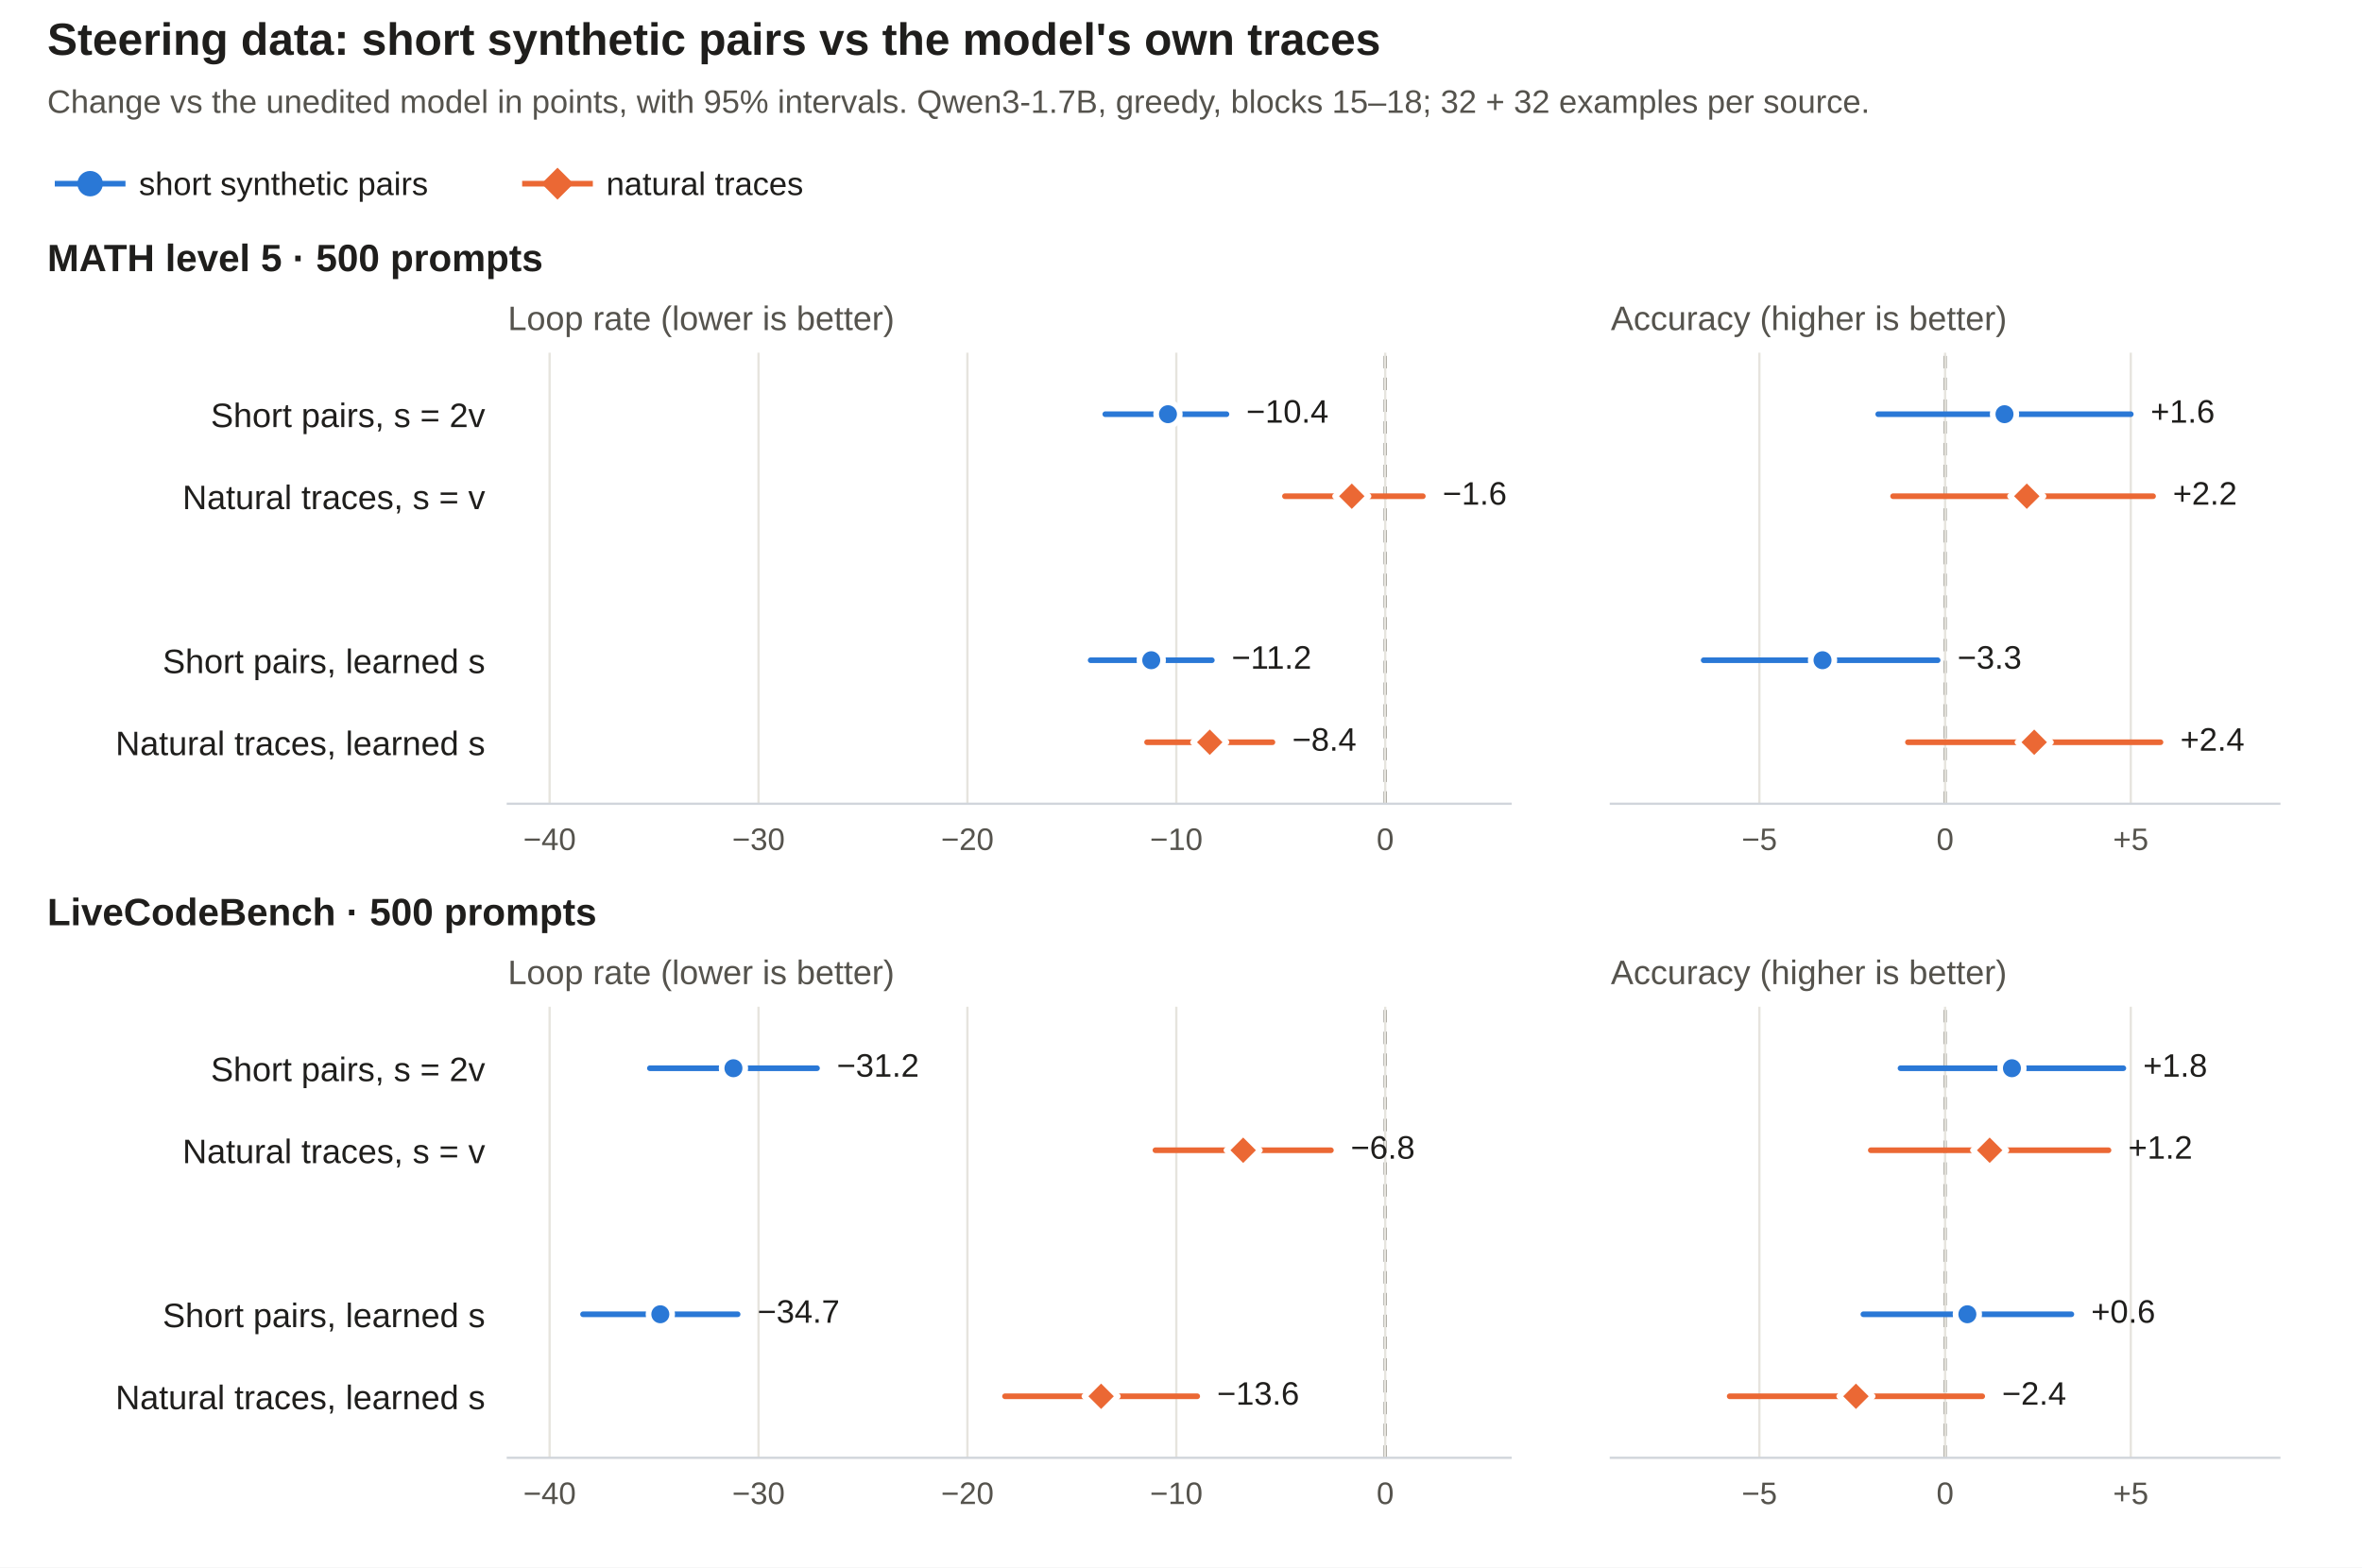
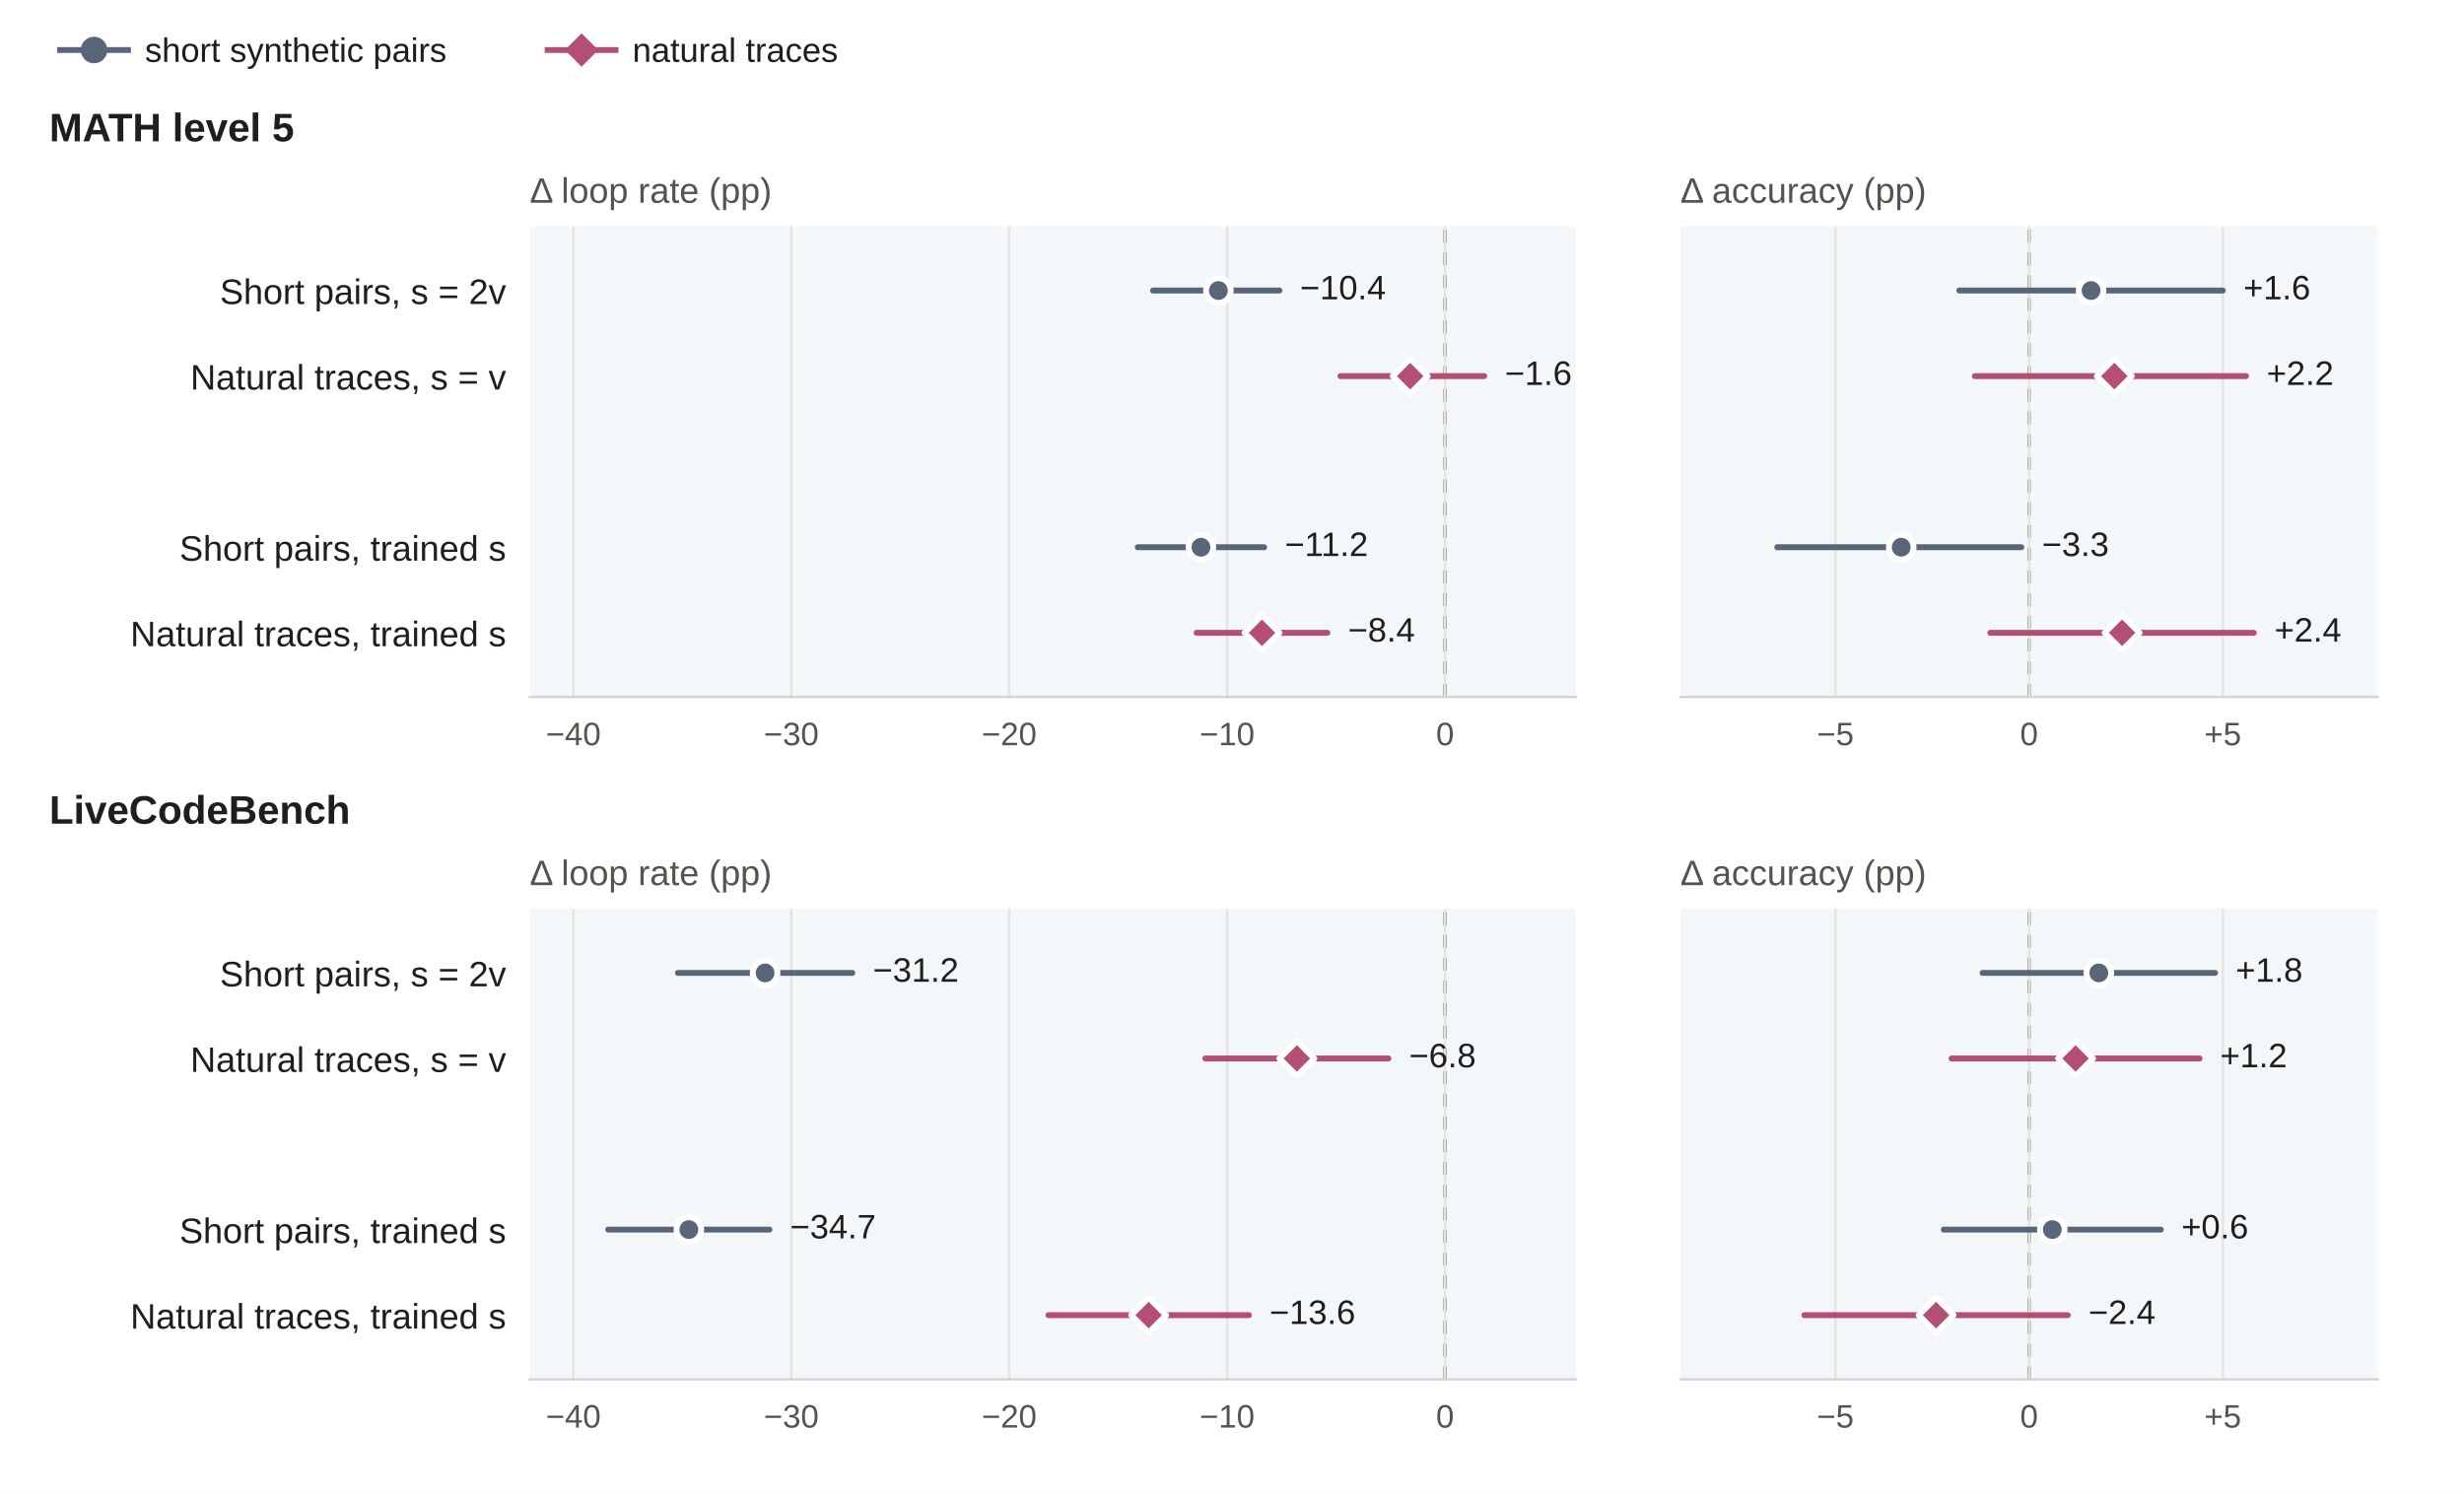
- <svg xmlns="http://www.w3.org/2000/svg" xmlns:xlink="http://www.w3.org/1999/xlink" width="835.2pt" height="554.4pt" viewBox="0 0 835.2 554.4" version="1.1">
+ <svg xmlns="http://www.w3.org/2000/svg" xmlns:xlink="http://www.w3.org/1999/xlink" width="835.2pt" height="506.4pt" viewBox="0 48 835.2 506.4" version="1.1">
  <defs>
    <style type="text/css">*{stroke-linejoin: round; stroke-linecap: butt}</style>
  </defs>
  <g id="figure_1">
    <g id="patch_1">
      <path d="M 0 554.4  L 835.2 554.4  L 835.2 0  L 0 0  z " style="fill: #ffffff" />
    </g>
    <g id="axes_1">
      <g id="patch_2">
-         <path d="M 179.568 284.271  L 534.134 284.271  L 534.134 124.74  L 179.568 124.74  z " style="fill: #ffffff" />
+         <path d="M 179.568 284.271  L 534.134 284.271  L 534.134 124.74  L 179.568 124.74  z " style="fill: #f4f7fa" />
      </g>
      <g id="line2d_1">
        <path d="M 489.813 284.271  L 489.813 124.74  " clip-path="url(#pfabbc0c63b)" style="fill: none; stroke-dasharray: 4.4,3.3; stroke-dashoffset: 0; stroke: #7a786f; stroke-width: 1.1" />
      </g>
      <g id="matplotlib.axis_1">
        <g id="xtick_1">
          <g id="line2d_2">
            <path d="M 194.342 284.271  L 194.342 124.74  " clip-path="url(#pfabbc0c63b)" style="fill: none; stroke: #e6e4de; stroke-width: 0.8; stroke-linecap: square" />
          </g>
          <g id="line2d_3" />
          <g id="text_1">
            <text style="font-size: 11px; font-family: 'Arial', 'DejaVu Sans', sans-serif; text-anchor: middle; fill: #55534d" x="194.342" y="300.629" transform="rotate(-0 194.3416 300.6288)">−40</text>
          </g>
        </g>
        <g id="xtick_2">
          <g id="line2d_4">
            <path d="M 268.21 284.271  L 268.21 124.74  " clip-path="url(#pfabbc0c63b)" style="fill: none; stroke: #e6e4de; stroke-width: 0.8; stroke-linecap: square" />
          </g>
          <g id="line2d_5" />
          <g id="text_2">
            <text style="font-size: 11px; font-family: 'Arial', 'DejaVu Sans', sans-serif; text-anchor: middle; fill: #55534d" x="268.21" y="300.629" transform="rotate(-0 268.2095 300.6288)">−30</text>
          </g>
        </g>
        <g id="xtick_3">
          <g id="line2d_6">
            <path d="M 342.077 284.271  L 342.077 124.74  " clip-path="url(#pfabbc0c63b)" style="fill: none; stroke: #e6e4de; stroke-width: 0.8; stroke-linecap: square" />
          </g>
          <g id="line2d_7" />
          <g id="text_3">
            <text style="font-size: 11px; font-family: 'Arial', 'DejaVu Sans', sans-serif; text-anchor: middle; fill: #55534d" x="342.077" y="300.629" transform="rotate(-0 342.0774 300.6288)">−20</text>
          </g>
        </g>
        <g id="xtick_4">
          <g id="line2d_8">
            <path d="M 415.945 284.271  L 415.945 124.74  " clip-path="url(#pfabbc0c63b)" style="fill: none; stroke: #e6e4de; stroke-width: 0.8; stroke-linecap: square" />
          </g>
          <g id="line2d_9" />
          <g id="text_4">
            <text style="font-size: 11px; font-family: 'Arial', 'DejaVu Sans', sans-serif; text-anchor: middle; fill: #55534d" x="415.945" y="300.629" transform="rotate(-0 415.9454 300.6288)">−10</text>
          </g>
        </g>
        <g id="xtick_5">
          <g id="line2d_10">
            <path d="M 489.813 284.271  L 489.813 124.74  " clip-path="url(#pfabbc0c63b)" style="fill: none; stroke: #e6e4de; stroke-width: 0.8; stroke-linecap: square" />
          </g>
          <g id="line2d_11" />
          <g id="text_5">
            <text style="font-size: 11px; font-family: 'Arial', 'DejaVu Sans', sans-serif; text-anchor: middle; fill: #55534d" x="489.813" y="300.629" transform="rotate(-0 489.8133 300.6288)">0</text>
          </g>
        </g>
      </g>
      <g id="matplotlib.axis_2">
        <g id="ytick_1">
          <g id="line2d_12" />
          <g id="text_6">
            <text style="font-size: 12px; font-family: 'Arial', 'DejaVu Sans', sans-serif; text-anchor: end; fill: #1f1e1c" x="171.568" y="151.053" transform="rotate(-0 171.568 151.0533)">Short pairs, s = 2v</text>
          </g>
        </g>
        <g id="ytick_2">
          <g id="line2d_13" />
          <g id="text_7">
            <text style="font-size: 12px; font-family: 'Arial', 'DejaVu Sans', sans-serif; text-anchor: end; fill: #1f1e1c" x="171.568" y="180.059" transform="rotate(-0 171.568 180.0591)">Natural traces, s = v</text>
          </g>
        </g>
        <g id="ytick_3">
          <g id="line2d_14" />
          <g id="text_8">
-             <text style="font-size: 12px; font-family: 'Arial', 'DejaVu Sans', sans-serif; text-anchor: end; fill: #1f1e1c" x="171.568" y="238.07" transform="rotate(-0 171.568 238.0705)">Short pairs, learned s</text>
+             <text style="font-size: 12px; font-family: 'Arial', 'DejaVu Sans', sans-serif; text-anchor: end; fill: #1f1e1c" x="171.568" y="238.07" transform="rotate(-0 171.568 238.0705)">Short pairs, trained s</text>
          </g>
        </g>
        <g id="ytick_4">
          <g id="line2d_15" />
          <g id="text_9">
-             <text style="font-size: 12px; font-family: 'Arial', 'DejaVu Sans', sans-serif; text-anchor: end; fill: #1f1e1c" x="171.568" y="267.076" transform="rotate(-0 171.568 267.0762)">Natural traces, learned s</text>
+             <text style="font-size: 12px; font-family: 'Arial', 'DejaVu Sans', sans-serif; text-anchor: end; fill: #1f1e1c" x="171.568" y="267.076" transform="rotate(-0 171.568 267.0762)">Natural traces, trained s</text>
          </g>
        </g>
      </g>
      <g id="line2d_16">
-         <path d="M 390.83 146.494  L 433.674 146.494  " clip-path="url(#pfabbc0c63b)" style="fill: none; stroke: #2a78d6; stroke-width: 2; stroke-linecap: round" />
+         <path d="M 390.83 146.494  L 433.674 146.494  " clip-path="url(#pfabbc0c63b)" style="fill: none; stroke: #596579; stroke-width: 2; stroke-linecap: round" />
      </g>
      <g id="line2d_17">
-         <path d="M 454.357 175.5  L 503.11 175.5  " clip-path="url(#pfabbc0c63b)" style="fill: none; stroke: #eb6834; stroke-width: 2; stroke-linecap: round" />
+         <path d="M 454.357 175.5  L 503.11 175.5  " clip-path="url(#pfabbc0c63b)" style="fill: none; stroke: #b34f74; stroke-width: 2; stroke-linecap: round" />
      </g>
      <g id="line2d_18">
-         <path d="M 385.66 233.511  L 428.503 233.511  " clip-path="url(#pfabbc0c63b)" style="fill: none; stroke: #2a78d6; stroke-width: 2; stroke-linecap: round" />
+         <path d="M 385.66 233.511  L 428.503 233.511  " clip-path="url(#pfabbc0c63b)" style="fill: none; stroke: #596579; stroke-width: 2; stroke-linecap: round" />
      </g>
      <g id="line2d_19">
-         <path d="M 405.604 262.517  L 449.925 262.517  " clip-path="url(#pfabbc0c63b)" style="fill: none; stroke: #eb6834; stroke-width: 2; stroke-linecap: round" />
+         <path d="M 405.604 262.517  L 449.925 262.517  " clip-path="url(#pfabbc0c63b)" style="fill: none; stroke: #b34f74; stroke-width: 2; stroke-linecap: round" />
      </g>
      <g id="patch_3">
        <path d="M 179.568 284.271  L 534.134 284.271  " style="fill: none; stroke: #d1d5db; stroke-width: 0.8; stroke-linejoin: miter; stroke-linecap: square" />
      </g>
      <g id="PathCollection_1">
        <defs>
          <path id="m6f0114579e" d="M 0 4.183  C 1.109 4.183 2.174 3.743 2.958 2.958  C 3.743 2.174 4.183 1.109 4.183 0  C 4.183 -1.109 3.743 -2.174 2.958 -2.958  C 2.174 -3.743 1.109 -4.183 0 -4.183  C -1.109 -4.183 -2.174 -3.743 -2.958 -2.958  C -3.743 -2.174 -4.183 -1.109 -4.183 0  C -4.183 1.109 -3.743 2.174 -2.958 2.958  C -2.174 3.743 -1.109 4.183 0 4.183  z " style="stroke: #ffffff; stroke-width: 2" />
        </defs>
        <g clip-path="url(#pfabbc0c63b)">
-           <use xlink:href="#m6f0114579e" x="412.991" y="146.494" style="fill: #2a78d6; stroke: #ffffff; stroke-width: 2" />
+           <use xlink:href="#m6f0114579e" x="412.991" y="146.494" style="fill: #596579; stroke: #ffffff; stroke-width: 2" />
        </g>
      </g>
      <g id="text_10">
        <text style="font-size: 11.5px; font-family: 'Arial', 'DejaVu Sans', sans-serif; text-anchor: start; fill: #1f1e1c" x="440.674" y="149.482" transform="rotate(-0 440.6737 149.4816)">−10.4</text>
      </g>
      <g id="PathCollection_2">
        <defs>
          <path id="m20010fdcdd" d="M -0 5.916  L 5.916 0  L 0 -5.916  L -5.916 -0  z " style="stroke: #ffffff; stroke-width: 2" />
        </defs>
        <g clip-path="url(#pfabbc0c63b)">
-           <use xlink:href="#m20010fdcdd" x="477.994" y="175.5" style="fill: #eb6834; stroke: #ffffff; stroke-width: 2" />
+           <use xlink:href="#m20010fdcdd" x="477.994" y="175.5" style="fill: #b34f74; stroke: #ffffff; stroke-width: 2" />
        </g>
      </g>
      <g id="text_11">
        <text style="font-size: 11.5px; font-family: 'Arial', 'DejaVu Sans', sans-serif; text-anchor: start; fill: #1f1e1c" x="510.11" y="178.487" transform="rotate(-0 510.1095 178.4873)">−1.6</text>
      </g>
      <g id="PathCollection_3">
        <g clip-path="url(#pfabbc0c63b)">
-           <use xlink:href="#m6f0114579e" x="407.081" y="233.511" style="fill: #2a78d6; stroke: #ffffff; stroke-width: 2" />
+           <use xlink:href="#m6f0114579e" x="407.081" y="233.511" style="fill: #596579; stroke: #ffffff; stroke-width: 2" />
        </g>
      </g>
      <g id="text_12">
        <text style="font-size: 11.5px; font-family: 'Arial', 'DejaVu Sans', sans-serif; text-anchor: start; fill: #1f1e1c" x="435.503" y="236.499" transform="rotate(-0 435.5029 236.4987)">−11.2</text>
      </g>
      <g id="PathCollection_4">
        <g clip-path="url(#pfabbc0c63b)">
-           <use xlink:href="#m20010fdcdd" x="427.764" y="262.517" style="fill: #eb6834; stroke: #ffffff; stroke-width: 2" />
+           <use xlink:href="#m20010fdcdd" x="427.764" y="262.517" style="fill: #b34f74; stroke: #ffffff; stroke-width: 2" />
        </g>
      </g>
      <g id="text_13">
        <text style="font-size: 11.5px; font-family: 'Arial', 'DejaVu Sans', sans-serif; text-anchor: start; fill: #1f1e1c" x="456.925" y="265.504" transform="rotate(-0 456.9246 265.5044)">−8.4</text>
      </g>
      <g id="text_14">
-         <text style="font-size: 12px; font-family: 'Arial', 'DejaVu Sans', sans-serif; text-anchor: start; fill: #55534d" x="179.568" y="116.74" transform="rotate(-0 179.568 116.74)">Loop rate (lower is better)</text>
+         <text style="font-size: 12px; font-family: 'Arial', 'DejaVu Sans', sans-serif; text-anchor: start; fill: #55534d" x="179.568" y="116.74" transform="rotate(-0 179.568 116.74)">Δ loop rate (pp)</text>
      </g>
    </g>
    <g id="axes_2">
      <g id="patch_4">
-         <path d="M 569.591 284.271  L 805.968 284.271  L 805.968 124.74  L 569.591 124.74  z " style="fill: #ffffff" />
+         <path d="M 569.591 284.271  L 805.968 284.271  L 805.968 124.74  L 569.591 124.74  z " style="fill: #f4f7fa" />
      </g>
      <g id="line2d_20">
        <path d="M 687.779 284.271  L 687.779 124.74  " clip-path="url(#pbb5f2112de)" style="fill: none; stroke-dasharray: 4.4,3.3; stroke-dashoffset: 0; stroke: #7a786f; stroke-width: 1.1" />
      </g>
      <g id="matplotlib.axis_3">
        <g id="xtick_6">
          <g id="line2d_21">
            <path d="M 622.119 284.271  L 622.119 124.74  " clip-path="url(#pbb5f2112de)" style="fill: none; stroke: #e6e4de; stroke-width: 0.8; stroke-linecap: square" />
          </g>
          <g id="line2d_22" />
          <g id="text_15">
            <text style="font-size: 11px; font-family: 'Arial', 'DejaVu Sans', sans-serif; text-anchor: middle; fill: #55534d" x="622.119" y="300.629" transform="rotate(-0 622.1189 300.6288)">−5</text>
          </g>
        </g>
        <g id="xtick_7">
          <g id="line2d_23">
            <path d="M 687.779 284.271  L 687.779 124.74  " clip-path="url(#pbb5f2112de)" style="fill: none; stroke: #e6e4de; stroke-width: 0.8; stroke-linecap: square" />
          </g>
          <g id="line2d_24" />
          <g id="text_16">
            <text style="font-size: 11px; font-family: 'Arial', 'DejaVu Sans', sans-serif; text-anchor: middle; fill: #55534d" x="687.779" y="300.629" transform="rotate(-0 687.7793 300.6288)">0</text>
          </g>
        </g>
        <g id="xtick_8">
          <g id="line2d_25">
            <path d="M 753.44 284.271  L 753.44 124.74  " clip-path="url(#pbb5f2112de)" style="fill: none; stroke: #e6e4de; stroke-width: 0.8; stroke-linecap: square" />
          </g>
          <g id="line2d_26" />
          <g id="text_17">
            <text style="font-size: 11px; font-family: 'Arial', 'DejaVu Sans', sans-serif; text-anchor: middle; fill: #55534d" x="753.44" y="300.629" transform="rotate(-0 753.4397 300.6288)">+5</text>
          </g>
        </g>
      </g>
      <g id="matplotlib.axis_4">
        <g id="ytick_5">
          <g id="line2d_27" />
        </g>
        <g id="ytick_6">
          <g id="line2d_28" />
        </g>
        <g id="ytick_7">
          <g id="line2d_29" />
        </g>
        <g id="ytick_8">
          <g id="line2d_30" />
        </g>
      </g>
      <g id="line2d_31">
-         <path d="M 664.142 146.494  L 753.44 146.494  " clip-path="url(#pbb5f2112de)" style="fill: none; stroke: #2a78d6; stroke-width: 2; stroke-linecap: round" />
+         <path d="M 664.142 146.494  L 753.44 146.494  " clip-path="url(#pbb5f2112de)" style="fill: none; stroke: #596579; stroke-width: 2; stroke-linecap: round" />
      </g>
      <g id="line2d_32">
-         <path d="M 669.394 175.5  L 761.319 175.5  " clip-path="url(#pbb5f2112de)" style="fill: none; stroke: #eb6834; stroke-width: 2; stroke-linecap: round" />
+         <path d="M 669.394 175.5  L 761.319 175.5  " clip-path="url(#pbb5f2112de)" style="fill: none; stroke: #b34f74; stroke-width: 2; stroke-linecap: round" />
      </g>
      <g id="line2d_33">
-         <path d="M 602.421 233.511  L 685.153 233.511  " clip-path="url(#pbb5f2112de)" style="fill: none; stroke: #2a78d6; stroke-width: 2; stroke-linecap: round" />
+         <path d="M 602.421 233.511  L 685.153 233.511  " clip-path="url(#pbb5f2112de)" style="fill: none; stroke: #596579; stroke-width: 2; stroke-linecap: round" />
      </g>
      <g id="line2d_34">
-         <path d="M 674.647 262.517  L 763.945 262.517  " clip-path="url(#pbb5f2112de)" style="fill: none; stroke: #eb6834; stroke-width: 2; stroke-linecap: round" />
+         <path d="M 674.647 262.517  L 763.945 262.517  " clip-path="url(#pbb5f2112de)" style="fill: none; stroke: #b34f74; stroke-width: 2; stroke-linecap: round" />
      </g>
      <g id="patch_5">
        <path d="M 569.591 284.271  L 805.968 284.271  " style="fill: none; stroke: #d1d5db; stroke-width: 0.8; stroke-linejoin: miter; stroke-linecap: square" />
      </g>
      <g id="PathCollection_5">
        <g clip-path="url(#pbb5f2112de)">
-           <use xlink:href="#m6f0114579e" x="708.791" y="146.494" style="fill: #2a78d6; stroke: #ffffff; stroke-width: 2" />
+           <use xlink:href="#m6f0114579e" x="708.791" y="146.494" style="fill: #596579; stroke: #ffffff; stroke-width: 2" />
        </g>
      </g>
      <g id="text_18">
        <text style="font-size: 11.5px; font-family: 'Arial', 'DejaVu Sans', sans-serif; text-anchor: start; fill: #1f1e1c" x="760.44" y="149.482" transform="rotate(-0 760.4397 149.4816)">+1.6</text>
      </g>
      <g id="PathCollection_6">
        <g clip-path="url(#pbb5f2112de)">
-           <use xlink:href="#m20010fdcdd" x="716.67" y="175.5" style="fill: #eb6834; stroke: #ffffff; stroke-width: 2" />
+           <use xlink:href="#m20010fdcdd" x="716.67" y="175.5" style="fill: #b34f74; stroke: #ffffff; stroke-width: 2" />
        </g>
      </g>
      <g id="text_19">
        <text style="font-size: 11.5px; font-family: 'Arial', 'DejaVu Sans', sans-serif; text-anchor: start; fill: #1f1e1c" x="768.319" y="178.487" transform="rotate(-0 768.3189 178.4873)">+2.2</text>
      </g>
      <g id="PathCollection_7">
        <g clip-path="url(#pbb5f2112de)">
-           <use xlink:href="#m6f0114579e" x="644.443" y="233.511" style="fill: #2a78d6; stroke: #ffffff; stroke-width: 2" />
+           <use xlink:href="#m6f0114579e" x="644.443" y="233.511" style="fill: #596579; stroke: #ffffff; stroke-width: 2" />
        </g>
      </g>
      <g id="text_20">
        <text style="font-size: 11.5px; font-family: 'Arial', 'DejaVu Sans', sans-serif; text-anchor: start; fill: #1f1e1c" x="692.153" y="236.499" transform="rotate(-0 692.1529 236.4987)">−3.3</text>
      </g>
      <g id="PathCollection_8">
        <g clip-path="url(#pbb5f2112de)">
-           <use xlink:href="#m20010fdcdd" x="719.296" y="262.517" style="fill: #eb6834; stroke: #ffffff; stroke-width: 2" />
+           <use xlink:href="#m20010fdcdd" x="719.296" y="262.517" style="fill: #b34f74; stroke: #ffffff; stroke-width: 2" />
        </g>
      </g>
      <g id="text_21">
        <text style="font-size: 11.5px; font-family: 'Arial', 'DejaVu Sans', sans-serif; text-anchor: start; fill: #1f1e1c" x="770.945" y="265.504" transform="rotate(-0 770.9454 265.5044)">+2.4</text>
      </g>
      <g id="text_22">
-         <text style="font-size: 12px; font-family: 'Arial', 'DejaVu Sans', sans-serif; text-anchor: start; fill: #55534d" x="569.591" y="116.74" transform="rotate(-0 569.5906 116.74)">Accuracy (higher is better)</text>
+         <text style="font-size: 12px; font-family: 'Arial', 'DejaVu Sans', sans-serif; text-anchor: start; fill: #55534d" x="569.591" y="116.74" transform="rotate(-0 569.5906 116.74)">Δ accuracy (pp)</text>
      </g>
    </g>
    <g id="axes_3">
      <g id="patch_6">
-         <path d="M 179.568 515.592  L 534.134 515.592  L 534.134 356.061  L 179.568 356.061  z " style="fill: #ffffff" />
+         <path d="M 179.568 515.592  L 534.134 515.592  L 534.134 356.061  L 179.568 356.061  z " style="fill: #f4f7fa" />
      </g>
      <g id="line2d_35">
        <path d="M 489.813 515.592  L 489.813 356.061  " clip-path="url(#pee0565fc5e)" style="fill: none; stroke-dasharray: 4.4,3.3; stroke-dashoffset: 0; stroke: #7a786f; stroke-width: 1.1" />
      </g>
      <g id="matplotlib.axis_5">
        <g id="xtick_9">
          <g id="line2d_36">
            <path d="M 194.342 515.592  L 194.342 356.061  " clip-path="url(#pee0565fc5e)" style="fill: none; stroke: #e6e4de; stroke-width: 0.8; stroke-linecap: square" />
          </g>
          <g id="line2d_37" />
          <g id="text_23">
            <text style="font-size: 11px; font-family: 'Arial', 'DejaVu Sans', sans-serif; text-anchor: middle; fill: #55534d" x="194.342" y="531.949" transform="rotate(-0 194.3416 531.9494)">−40</text>
          </g>
        </g>
        <g id="xtick_10">
          <g id="line2d_38">
            <path d="M 268.21 515.592  L 268.21 356.061  " clip-path="url(#pee0565fc5e)" style="fill: none; stroke: #e6e4de; stroke-width: 0.8; stroke-linecap: square" />
          </g>
          <g id="line2d_39" />
          <g id="text_24">
            <text style="font-size: 11px; font-family: 'Arial', 'DejaVu Sans', sans-serif; text-anchor: middle; fill: #55534d" x="268.21" y="531.949" transform="rotate(-0 268.2095 531.9494)">−30</text>
          </g>
        </g>
        <g id="xtick_11">
          <g id="line2d_40">
            <path d="M 342.077 515.592  L 342.077 356.061  " clip-path="url(#pee0565fc5e)" style="fill: none; stroke: #e6e4de; stroke-width: 0.8; stroke-linecap: square" />
          </g>
          <g id="line2d_41" />
          <g id="text_25">
            <text style="font-size: 11px; font-family: 'Arial', 'DejaVu Sans', sans-serif; text-anchor: middle; fill: #55534d" x="342.077" y="531.949" transform="rotate(-0 342.0774 531.9494)">−20</text>
          </g>
        </g>
        <g id="xtick_12">
          <g id="line2d_42">
            <path d="M 415.945 515.592  L 415.945 356.061  " clip-path="url(#pee0565fc5e)" style="fill: none; stroke: #e6e4de; stroke-width: 0.8; stroke-linecap: square" />
          </g>
          <g id="line2d_43" />
          <g id="text_26">
            <text style="font-size: 11px; font-family: 'Arial', 'DejaVu Sans', sans-serif; text-anchor: middle; fill: #55534d" x="415.945" y="531.949" transform="rotate(-0 415.9454 531.9494)">−10</text>
          </g>
        </g>
        <g id="xtick_13">
          <g id="line2d_44">
            <path d="M 489.813 515.592  L 489.813 356.061  " clip-path="url(#pee0565fc5e)" style="fill: none; stroke: #e6e4de; stroke-width: 0.8; stroke-linecap: square" />
          </g>
          <g id="line2d_45" />
          <g id="text_27">
            <text style="font-size: 11px; font-family: 'Arial', 'DejaVu Sans', sans-serif; text-anchor: middle; fill: #55534d" x="489.813" y="531.949" transform="rotate(-0 489.8133 531.9494)">0</text>
          </g>
        </g>
      </g>
      <g id="matplotlib.axis_6">
        <g id="ytick_9">
          <g id="line2d_46" />
          <g id="text_28">
            <text style="font-size: 12px; font-family: 'Arial', 'DejaVu Sans', sans-serif; text-anchor: end; fill: #1f1e1c" x="171.568" y="382.374" transform="rotate(-0 171.568 382.3739)">Short pairs, s = 2v</text>
          </g>
        </g>
        <g id="ytick_10">
          <g id="line2d_47" />
          <g id="text_29">
            <text style="font-size: 12px; font-family: 'Arial', 'DejaVu Sans', sans-serif; text-anchor: end; fill: #1f1e1c" x="171.568" y="411.38" transform="rotate(-0 171.568 411.3796)">Natural traces, s = v</text>
          </g>
        </g>
        <g id="ytick_11">
          <g id="line2d_48" />
          <g id="text_30">
-             <text style="font-size: 12px; font-family: 'Arial', 'DejaVu Sans', sans-serif; text-anchor: end; fill: #1f1e1c" x="171.568" y="469.391" transform="rotate(-0 171.568 469.3911)">Short pairs, learned s</text>
+             <text style="font-size: 12px; font-family: 'Arial', 'DejaVu Sans', sans-serif; text-anchor: end; fill: #1f1e1c" x="171.568" y="469.391" transform="rotate(-0 171.568 469.3911)">Short pairs, trained s</text>
          </g>
        </g>
        <g id="ytick_12">
          <g id="line2d_49" />
          <g id="text_31">
-             <text style="font-size: 12px; font-family: 'Arial', 'DejaVu Sans', sans-serif; text-anchor: end; fill: #1f1e1c" x="171.568" y="498.397" transform="rotate(-0 171.568 498.3968)">Natural traces, learned s</text>
+             <text style="font-size: 12px; font-family: 'Arial', 'DejaVu Sans', sans-serif; text-anchor: end; fill: #1f1e1c" x="171.568" y="498.397" transform="rotate(-0 171.568 498.3968)">Natural traces, trained s</text>
          </g>
        </g>
      </g>
      <g id="line2d_50">
-         <path d="M 229.798 377.815  L 288.893 377.815  " clip-path="url(#pee0565fc5e)" style="fill: none; stroke: #2a78d6; stroke-width: 2; stroke-linecap: round" />
+         <path d="M 229.798 377.815  L 288.893 377.815  " clip-path="url(#pee0565fc5e)" style="fill: none; stroke: #596579; stroke-width: 2; stroke-linecap: round" />
      </g>
      <g id="line2d_51">
-         <path d="M 408.559 406.821  L 470.608 406.821  " clip-path="url(#pee0565fc5e)" style="fill: none; stroke: #eb6834; stroke-width: 2; stroke-linecap: round" />
+         <path d="M 408.559 406.821  L 470.608 406.821  " clip-path="url(#pee0565fc5e)" style="fill: none; stroke: #b34f74; stroke-width: 2; stroke-linecap: round" />
      </g>
      <g id="line2d_52">
-         <path d="M 206.16 464.832  L 260.823 464.832  " clip-path="url(#pee0565fc5e)" style="fill: none; stroke: #2a78d6; stroke-width: 2; stroke-linecap: round" />
+         <path d="M 206.16 464.832  L 260.823 464.832  " clip-path="url(#pee0565fc5e)" style="fill: none; stroke: #596579; stroke-width: 2; stroke-linecap: round" />
      </g>
      <g id="line2d_53">
-         <path d="M 355.374 493.838  L 423.332 493.838  " clip-path="url(#pee0565fc5e)" style="fill: none; stroke: #eb6834; stroke-width: 2; stroke-linecap: round" />
+         <path d="M 355.374 493.838  L 423.332 493.838  " clip-path="url(#pee0565fc5e)" style="fill: none; stroke: #b34f74; stroke-width: 2; stroke-linecap: round" />
      </g>
      <g id="patch_7">
        <path d="M 179.568 515.592  L 534.134 515.592  " style="fill: none; stroke: #d1d5db; stroke-width: 0.8; stroke-linejoin: miter; stroke-linecap: square" />
      </g>
      <g id="PathCollection_9">
        <g clip-path="url(#pee0565fc5e)">
-           <use xlink:href="#m6f0114579e" x="259.345" y="377.815" style="fill: #2a78d6; stroke: #ffffff; stroke-width: 2" />
+           <use xlink:href="#m6f0114579e" x="259.345" y="377.815" style="fill: #596579; stroke: #ffffff; stroke-width: 2" />
        </g>
      </g>
      <g id="text_32">
        <text style="font-size: 11.5px; font-family: 'Arial', 'DejaVu Sans', sans-serif; text-anchor: start; fill: #1f1e1c" x="295.893" y="380.802" transform="rotate(-0 295.8925 380.8022)">−31.2</text>
      </g>
      <g id="PathCollection_10">
        <g clip-path="url(#pee0565fc5e)">
-           <use xlink:href="#m20010fdcdd" x="439.583" y="406.821" style="fill: #eb6834; stroke: #ffffff; stroke-width: 2" />
+           <use xlink:href="#m20010fdcdd" x="439.583" y="406.821" style="fill: #b34f74; stroke: #ffffff; stroke-width: 2" />
        </g>
      </g>
      <g id="text_33">
        <text style="font-size: 11.5px; font-family: 'Arial', 'DejaVu Sans', sans-serif; text-anchor: start; fill: #1f1e1c" x="477.608" y="409.808" transform="rotate(-0 477.6076 409.8079)">−6.8</text>
      </g>
      <g id="PathCollection_11">
        <g clip-path="url(#pee0565fc5e)">
-           <use xlink:href="#m6f0114579e" x="233.492" y="464.832" style="fill: #2a78d6; stroke: #ffffff; stroke-width: 2" />
+           <use xlink:href="#m6f0114579e" x="233.492" y="464.832" style="fill: #596579; stroke: #ffffff; stroke-width: 2" />
        </g>
      </g>
      <g id="text_34">
        <text style="font-size: 11.5px; font-family: 'Arial', 'DejaVu Sans', sans-serif; text-anchor: start; fill: #1f1e1c" x="267.823" y="467.819" transform="rotate(-0 267.8227 467.8193)">−34.7</text>
      </g>
      <g id="PathCollection_12">
        <g clip-path="url(#pee0565fc5e)">
-           <use xlink:href="#m20010fdcdd" x="389.353" y="493.838" style="fill: #eb6834; stroke: #ffffff; stroke-width: 2" />
+           <use xlink:href="#m20010fdcdd" x="389.353" y="493.838" style="fill: #b34f74; stroke: #ffffff; stroke-width: 2" />
        </g>
      </g>
      <g id="text_35">
        <text style="font-size: 11.5px; font-family: 'Arial', 'DejaVu Sans', sans-serif; text-anchor: start; fill: #1f1e1c" x="430.332" y="496.825" transform="rotate(-0 430.3322 496.825)">−13.6</text>
      </g>
      <g id="text_36">
-         <text style="font-size: 12px; font-family: 'Arial', 'DejaVu Sans', sans-serif; text-anchor: start; fill: #55534d" x="179.568" y="348.061" transform="rotate(-0 179.568 348.0606)">Loop rate (lower is better)</text>
+         <text style="font-size: 12px; font-family: 'Arial', 'DejaVu Sans', sans-serif; text-anchor: start; fill: #55534d" x="179.568" y="348.061" transform="rotate(-0 179.568 348.0606)">Δ loop rate (pp)</text>
      </g>
    </g>
    <g id="axes_4">
      <g id="patch_8">
-         <path d="M 569.591 515.592  L 805.968 515.592  L 805.968 356.061  L 569.591 356.061  z " style="fill: #ffffff" />
+         <path d="M 569.591 515.592  L 805.968 515.592  L 805.968 356.061  L 569.591 356.061  z " style="fill: #f4f7fa" />
      </g>
      <g id="line2d_54">
        <path d="M 687.779 515.592  L 687.779 356.061  " clip-path="url(#p359533cbfc)" style="fill: none; stroke-dasharray: 4.4,3.3; stroke-dashoffset: 0; stroke: #7a786f; stroke-width: 1.1" />
      </g>
      <g id="matplotlib.axis_7">
        <g id="xtick_14">
          <g id="line2d_55">
            <path d="M 622.119 515.592  L 622.119 356.061  " clip-path="url(#p359533cbfc)" style="fill: none; stroke: #e6e4de; stroke-width: 0.8; stroke-linecap: square" />
          </g>
          <g id="line2d_56" />
          <g id="text_37">
            <text style="font-size: 11px; font-family: 'Arial', 'DejaVu Sans', sans-serif; text-anchor: middle; fill: #55534d" x="622.119" y="531.949" transform="rotate(-0 622.1189 531.9494)">−5</text>
          </g>
        </g>
        <g id="xtick_15">
          <g id="line2d_57">
            <path d="M 687.779 515.592  L 687.779 356.061  " clip-path="url(#p359533cbfc)" style="fill: none; stroke: #e6e4de; stroke-width: 0.8; stroke-linecap: square" />
          </g>
          <g id="line2d_58" />
          <g id="text_38">
            <text style="font-size: 11px; font-family: 'Arial', 'DejaVu Sans', sans-serif; text-anchor: middle; fill: #55534d" x="687.779" y="531.949" transform="rotate(-0 687.7793 531.9494)">0</text>
          </g>
        </g>
        <g id="xtick_16">
          <g id="line2d_59">
            <path d="M 753.44 515.592  L 753.44 356.061  " clip-path="url(#p359533cbfc)" style="fill: none; stroke: #e6e4de; stroke-width: 0.8; stroke-linecap: square" />
          </g>
          <g id="line2d_60" />
          <g id="text_39">
            <text style="font-size: 11px; font-family: 'Arial', 'DejaVu Sans', sans-serif; text-anchor: middle; fill: #55534d" x="753.44" y="531.949" transform="rotate(-0 753.4397 531.9494)">+5</text>
          </g>
        </g>
      </g>
      <g id="matplotlib.axis_8">
        <g id="ytick_13">
          <g id="line2d_61" />
        </g>
        <g id="ytick_14">
          <g id="line2d_62" />
        </g>
        <g id="ytick_15">
          <g id="line2d_63" />
        </g>
        <g id="ytick_16">
          <g id="line2d_64" />
        </g>
      </g>
      <g id="line2d_65">
-         <path d="M 672.021 377.815  L 750.813 377.815  " clip-path="url(#p359533cbfc)" style="fill: none; stroke: #2a78d6; stroke-width: 2; stroke-linecap: round" />
+         <path d="M 672.021 377.815  L 750.813 377.815  " clip-path="url(#p359533cbfc)" style="fill: none; stroke: #596579; stroke-width: 2; stroke-linecap: round" />
      </g>
      <g id="line2d_66">
-         <path d="M 661.515 406.821  L 745.56 406.821  " clip-path="url(#p359533cbfc)" style="fill: none; stroke: #eb6834; stroke-width: 2; stroke-linecap: round" />
+         <path d="M 661.515 406.821  L 745.56 406.821  " clip-path="url(#p359533cbfc)" style="fill: none; stroke: #b34f74; stroke-width: 2; stroke-linecap: round" />
      </g>
      <g id="line2d_67">
-         <path d="M 658.889 464.832  L 732.428 464.832  " clip-path="url(#p359533cbfc)" style="fill: none; stroke: #2a78d6; stroke-width: 2; stroke-linecap: round" />
+         <path d="M 658.889 464.832  L 732.428 464.832  " clip-path="url(#p359533cbfc)" style="fill: none; stroke: #596579; stroke-width: 2; stroke-linecap: round" />
      </g>
      <g id="line2d_68">
-         <path d="M 611.613 493.838  L 700.911 493.838  " clip-path="url(#p359533cbfc)" style="fill: none; stroke: #eb6834; stroke-width: 2; stroke-linecap: round" />
+         <path d="M 611.613 493.838  L 700.911 493.838  " clip-path="url(#p359533cbfc)" style="fill: none; stroke: #b34f74; stroke-width: 2; stroke-linecap: round" />
      </g>
      <g id="patch_9">
        <path d="M 569.591 515.592  L 805.968 515.592  " style="fill: none; stroke: #d1d5db; stroke-width: 0.8; stroke-linejoin: miter; stroke-linecap: square" />
      </g>
      <g id="PathCollection_13">
        <g clip-path="url(#p359533cbfc)">
-           <use xlink:href="#m6f0114579e" x="711.417" y="377.815" style="fill: #2a78d6; stroke: #ffffff; stroke-width: 2" />
+           <use xlink:href="#m6f0114579e" x="711.417" y="377.815" style="fill: #596579; stroke: #ffffff; stroke-width: 2" />
        </g>
      </g>
      <g id="text_40">
        <text style="font-size: 11.5px; font-family: 'Arial', 'DejaVu Sans', sans-serif; text-anchor: start; fill: #1f1e1c" x="757.813" y="380.802" transform="rotate(-0 757.8133 380.8022)">+1.8</text>
      </g>
      <g id="PathCollection_14">
        <g clip-path="url(#p359533cbfc)">
-           <use xlink:href="#m20010fdcdd" x="703.538" y="406.821" style="fill: #eb6834; stroke: #ffffff; stroke-width: 2" />
+           <use xlink:href="#m20010fdcdd" x="703.538" y="406.821" style="fill: #b34f74; stroke: #ffffff; stroke-width: 2" />
        </g>
      </g>
      <g id="text_41">
        <text style="font-size: 11.5px; font-family: 'Arial', 'DejaVu Sans', sans-serif; text-anchor: start; fill: #1f1e1c" x="752.56" y="409.808" transform="rotate(-0 752.5605 409.8079)">+1.2</text>
      </g>
      <g id="PathCollection_15">
        <g clip-path="url(#p359533cbfc)">
-           <use xlink:href="#m6f0114579e" x="695.659" y="464.832" style="fill: #2a78d6; stroke: #ffffff; stroke-width: 2" />
+           <use xlink:href="#m6f0114579e" x="695.659" y="464.832" style="fill: #596579; stroke: #ffffff; stroke-width: 2" />
        </g>
      </g>
      <g id="text_42">
        <text style="font-size: 11.5px; font-family: 'Arial', 'DejaVu Sans', sans-serif; text-anchor: start; fill: #1f1e1c" x="739.428" y="467.819" transform="rotate(-0 739.4284 467.8193)">+0.6</text>
      </g>
      <g id="PathCollection_16">
        <g clip-path="url(#p359533cbfc)">
-           <use xlink:href="#m20010fdcdd" x="656.262" y="493.838" style="fill: #eb6834; stroke: #ffffff; stroke-width: 2" />
+           <use xlink:href="#m20010fdcdd" x="656.262" y="493.838" style="fill: #b34f74; stroke: #ffffff; stroke-width: 2" />
        </g>
      </g>
      <g id="text_43">
        <text style="font-size: 11.5px; font-family: 'Arial', 'DejaVu Sans', sans-serif; text-anchor: start; fill: #1f1e1c" x="707.911" y="496.825" transform="rotate(-0 707.9114 496.825)">−2.4</text>
      </g>
      <g id="text_44">
-         <text style="font-size: 12px; font-family: 'Arial', 'DejaVu Sans', sans-serif; text-anchor: start; fill: #55534d" x="569.591" y="348.061" transform="rotate(-0 569.5906 348.0606)">Accuracy (higher is better)</text>
+         <text style="font-size: 12px; font-family: 'Arial', 'DejaVu Sans', sans-serif; text-anchor: start; fill: #55534d" x="569.591" y="348.061" transform="rotate(-0 569.5906 348.0606)">Δ accuracy (pp)</text>
      </g>
    </g>
    <g id="text_45">
-       <text style="font-weight: 700; font-size: 16px; font-family: 'Arial', 'DejaVu Sans', sans-serif; text-anchor: start; fill: #1f1e1c" x="16.704" y="19.404" transform="rotate(-0 16.704 19.404)">Steering data: short synthetic pairs vs the model's own traces</text>
-     </g>
+    </g>
    <g id="text_46">
-       <text style="font-size: 11.5px; font-family: 'Arial', 'DejaVu Sans', sans-serif; text-anchor: start; fill: #55534d" x="16.704" y="39.917" transform="rotate(-0 16.704 39.9168)">Change vs the unedited model in points, with 95% intervals. Qwen3-1.7B, greedy, blocks 15–18; 32 + 32 examples per source.</text>
-     </g>
+    </g>
    <g id="text_47">
-       <text style="font-weight: 700; font-size: 13.5px; font-family: 'Arial', 'DejaVu Sans', sans-serif; text-anchor: start; fill: #1f1e1c" x="16.704" y="95.911" transform="rotate(-0 16.704 95.9112)">MATH level 5 · 500 prompts</text>
+       <text style="font-weight: 700; font-size: 13.5px; font-family: 'Arial', 'DejaVu Sans', sans-serif; text-anchor: start; fill: #1f1e1c" x="16.704" y="95.911" transform="rotate(-0 16.704 95.9112)">MATH level 5</text>
    </g>
    <g id="text_48">
-       <text style="font-weight: 700; font-size: 13.5px; font-family: 'Arial', 'DejaVu Sans', sans-serif; text-anchor: start; fill: #1f1e1c" x="16.704" y="327.232" transform="rotate(-0 16.704 327.2318)">LiveCodeBench · 500 prompts</text>
+       <text style="font-weight: 700; font-size: 13.5px; font-family: 'Arial', 'DejaVu Sans', sans-serif; text-anchor: start; fill: #1f1e1c" x="16.704" y="327.232" transform="rotate(-0 16.704 327.2318)">LiveCodeBench</text>
    </g>
    <g id="legend_1">
      <g id="line2d_69">
-         <path d="M 20.372 64.959  L 31.872 64.959  L 43.372 64.959  " style="fill: none; stroke: #2a78d6; stroke-width: 2; stroke-linecap: square" />
+         <path d="M 20.372 64.959  L 31.872 64.959  L 43.372 64.959  " style="fill: none; stroke: #596579; stroke-width: 2; stroke-linecap: square" />
        <defs>
-           <path id="m2c0b6aa392" d="M 0 4  C 1.061 4 2.078 3.579 2.828 2.828  C 3.579 2.078 4 1.061 4 0  C 4 -1.061 3.579 -2.078 2.828 -2.828  C 2.078 -3.579 1.061 -4 0 -4  C -1.061 -4 -2.078 -3.579 -2.828 -2.828  C -3.579 -2.078 -4 -1.061 -4 0  C -4 1.061 -3.579 2.078 -2.828 2.828  C -2.078 3.579 -1.061 4 0 4  z " style="stroke: #2a78d6" />
+           <path id="m2c0b6aa392" d="M 0 4  C 1.061 4 2.078 3.579 2.828 2.828  C 3.579 2.078 4 1.061 4 0  C 4 -1.061 3.579 -2.078 2.828 -2.828  C 2.078 -3.579 1.061 -4 0 -4  C -1.061 -4 -2.078 -3.579 -2.828 -2.828  C -3.579 -2.078 -4 -1.061 -4 0  C -4 1.061 -3.579 2.078 -2.828 2.828  C -2.078 3.579 -1.061 4 0 4  z " style="stroke: #596579" />
        </defs>
        <g>
-           <use xlink:href="#m2c0b6aa392" x="31.872" y="64.959" style="fill: #2a78d6; stroke: #2a78d6" />
+           <use xlink:href="#m2c0b6aa392" x="31.872" y="64.959" style="fill: #596579; stroke: #596579" />
        </g>
      </g>
      <g id="text_49">
        <text style="font-size: 11.5px; font-family: 'Arial', 'DejaVu Sans', sans-serif; text-anchor: start; fill: #1f1e1c" x="49.122" y="68.984" transform="rotate(-0 49.1224 68.9842)">short synthetic pairs</text>
      </g>
      <g id="line2d_70">
-         <path d="M 185.629 64.959  L 197.129 64.959  L 208.629 64.959  " style="fill: none; stroke: #eb6834; stroke-width: 2; stroke-linecap: square" />
+         <path d="M 185.629 64.959  L 197.129 64.959  L 208.629 64.959  " style="fill: none; stroke: #b34f74; stroke-width: 2; stroke-linecap: square" />
        <defs>
-           <path id="m38c3a093ac" d="M -0 4.95  L 4.95 0  L 0 -4.95  L -4.95 -0  z " style="stroke: #eb6834; stroke-linejoin: miter" />
+           <path id="m38c3a093ac" d="M -0 4.95  L 4.95 0  L 0 -4.95  L -4.95 -0  z " style="stroke: #b34f74; stroke-linejoin: miter" />
        </defs>
        <g>
-           <use xlink:href="#m38c3a093ac" x="197.129" y="64.959" style="fill: #eb6834; stroke: #eb6834; stroke-linejoin: miter" />
+           <use xlink:href="#m38c3a093ac" x="197.129" y="64.959" style="fill: #b34f74; stroke: #b34f74; stroke-linejoin: miter" />
        </g>
      </g>
      <g id="text_50">
        <text style="font-size: 11.5px; font-family: 'Arial', 'DejaVu Sans', sans-serif; text-anchor: start; fill: #1f1e1c" x="214.379" y="68.984" transform="rotate(-0 214.3792 68.9842)">natural traces</text>
      </g>
    </g>
  </g>
  <defs>
    <clipPath id="pfabbc0c63b">
      <rect x="179.568" y="124.74" width="354.566" height="159.531" />
    </clipPath>
    <clipPath id="pbb5f2112de">
      <rect x="569.591" y="124.74" width="236.377" height="159.531" />
    </clipPath>
    <clipPath id="pee0565fc5e">
      <rect x="179.568" y="356.061" width="354.566" height="159.531" />
    </clipPath>
    <clipPath id="p359533cbfc">
      <rect x="569.591" y="356.061" width="236.377" height="159.531" />
    </clipPath>
  </defs>
</svg>
